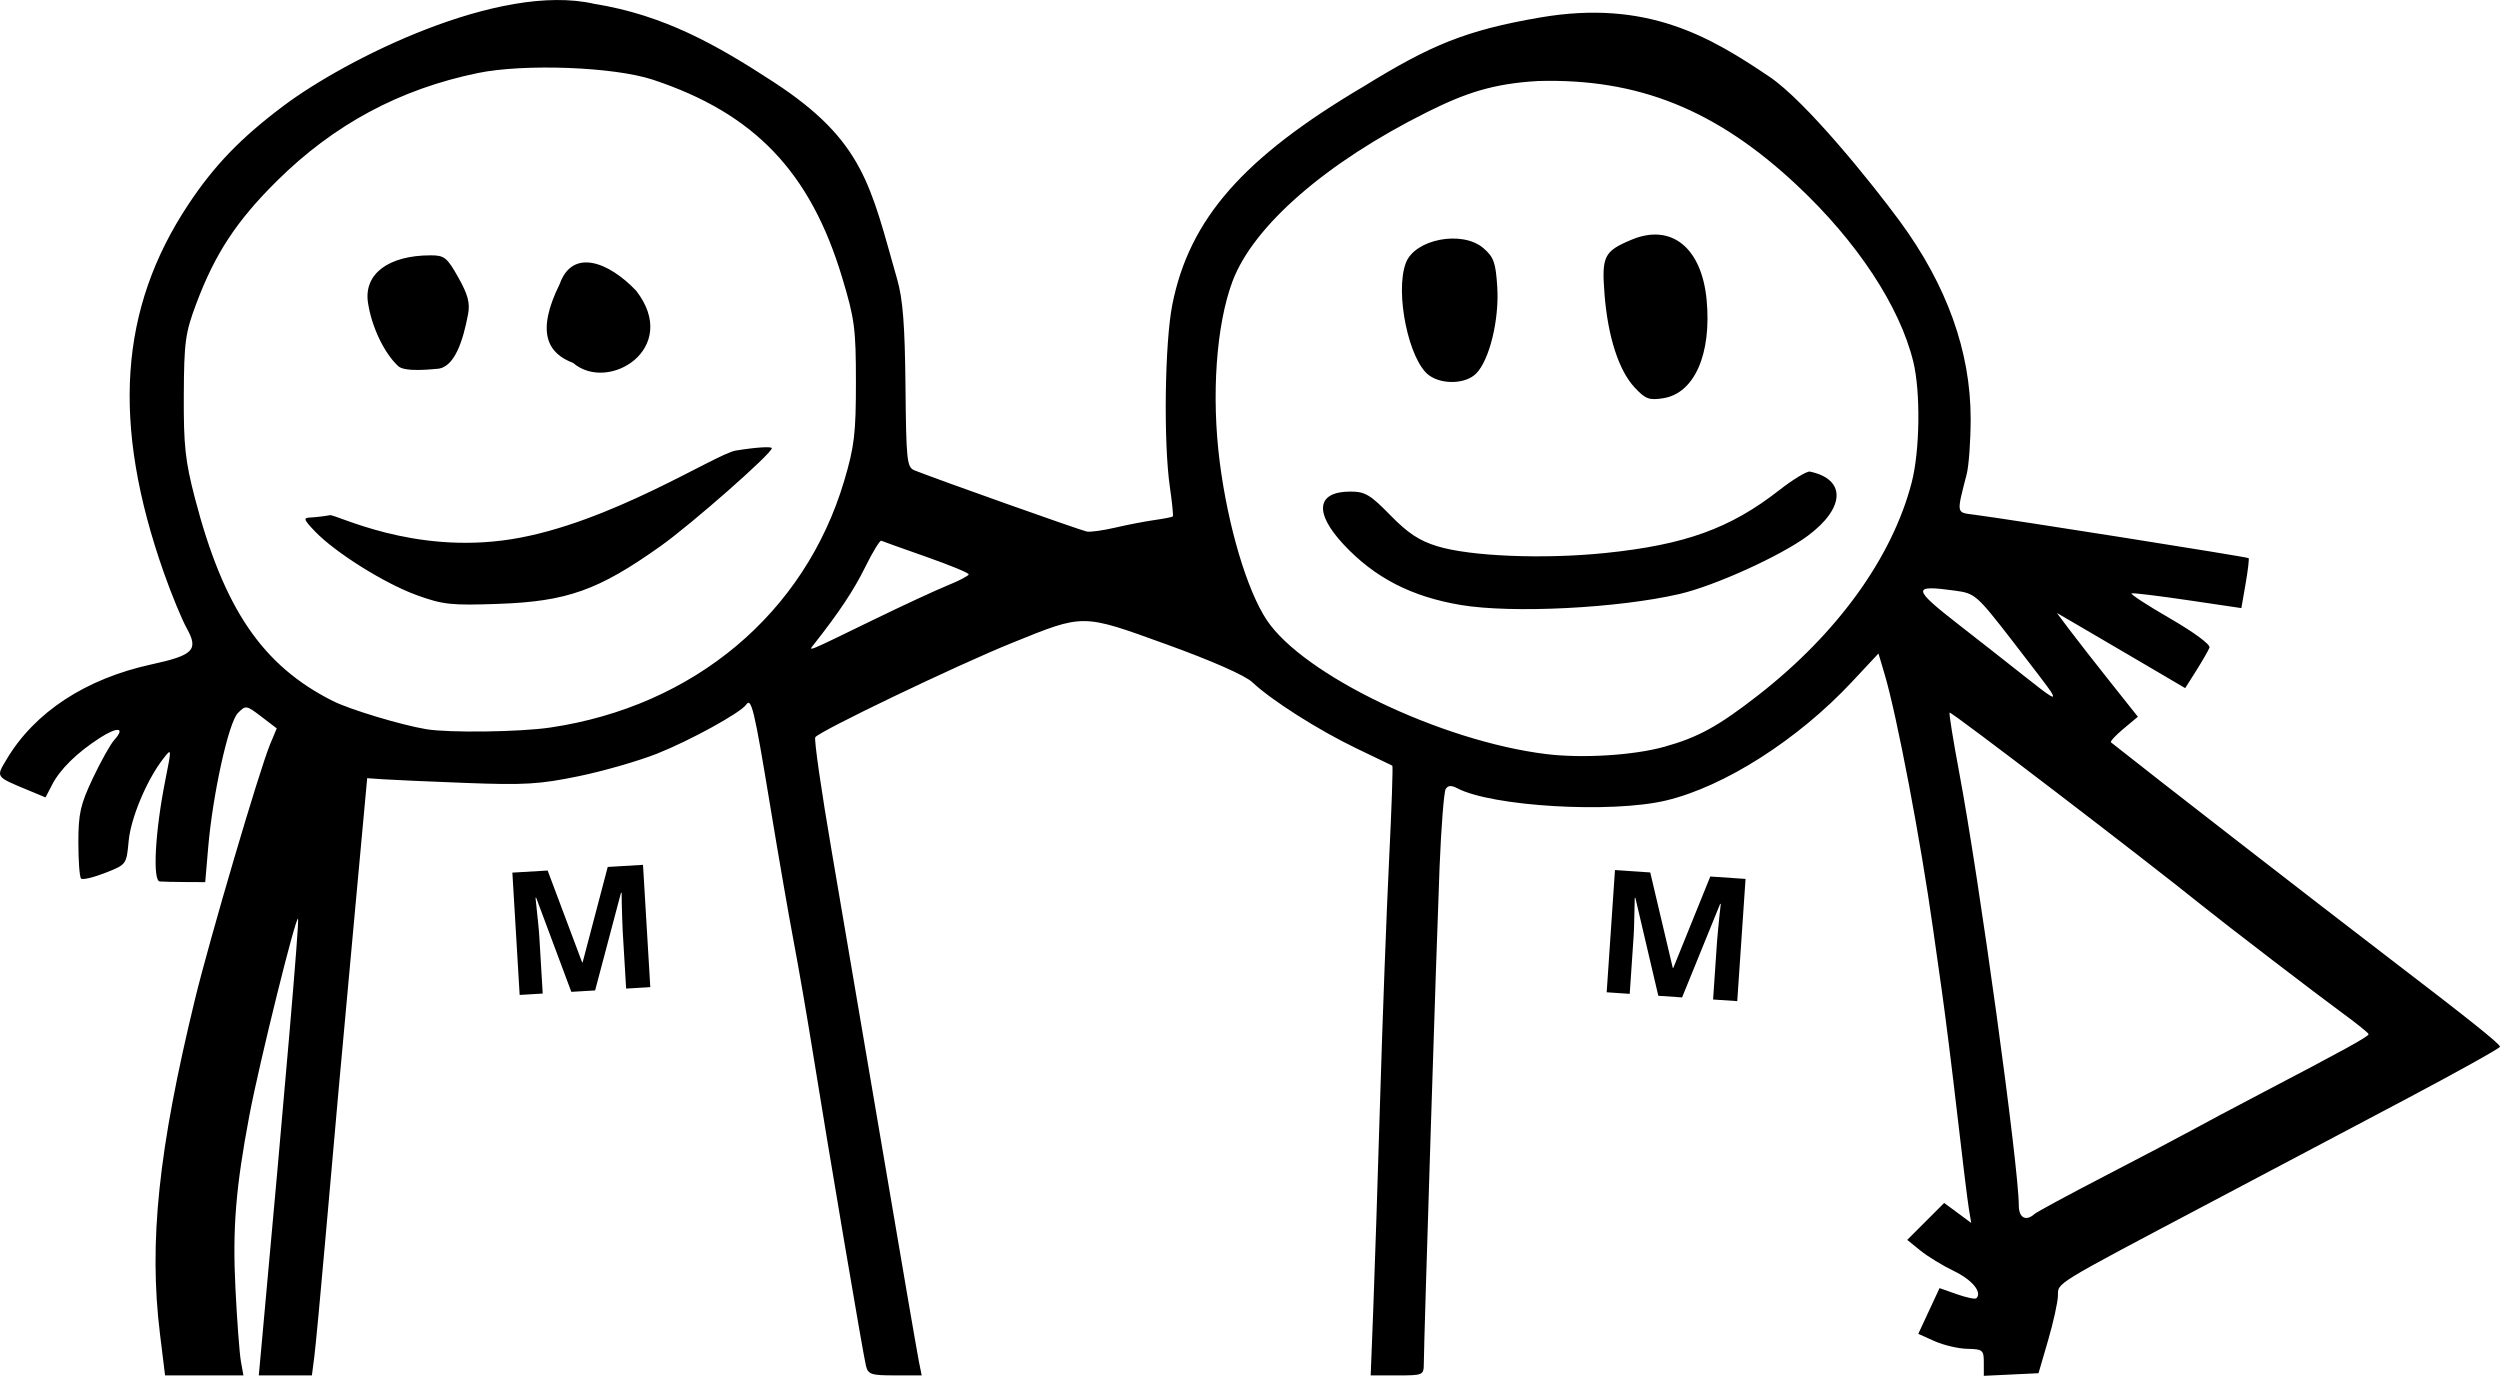
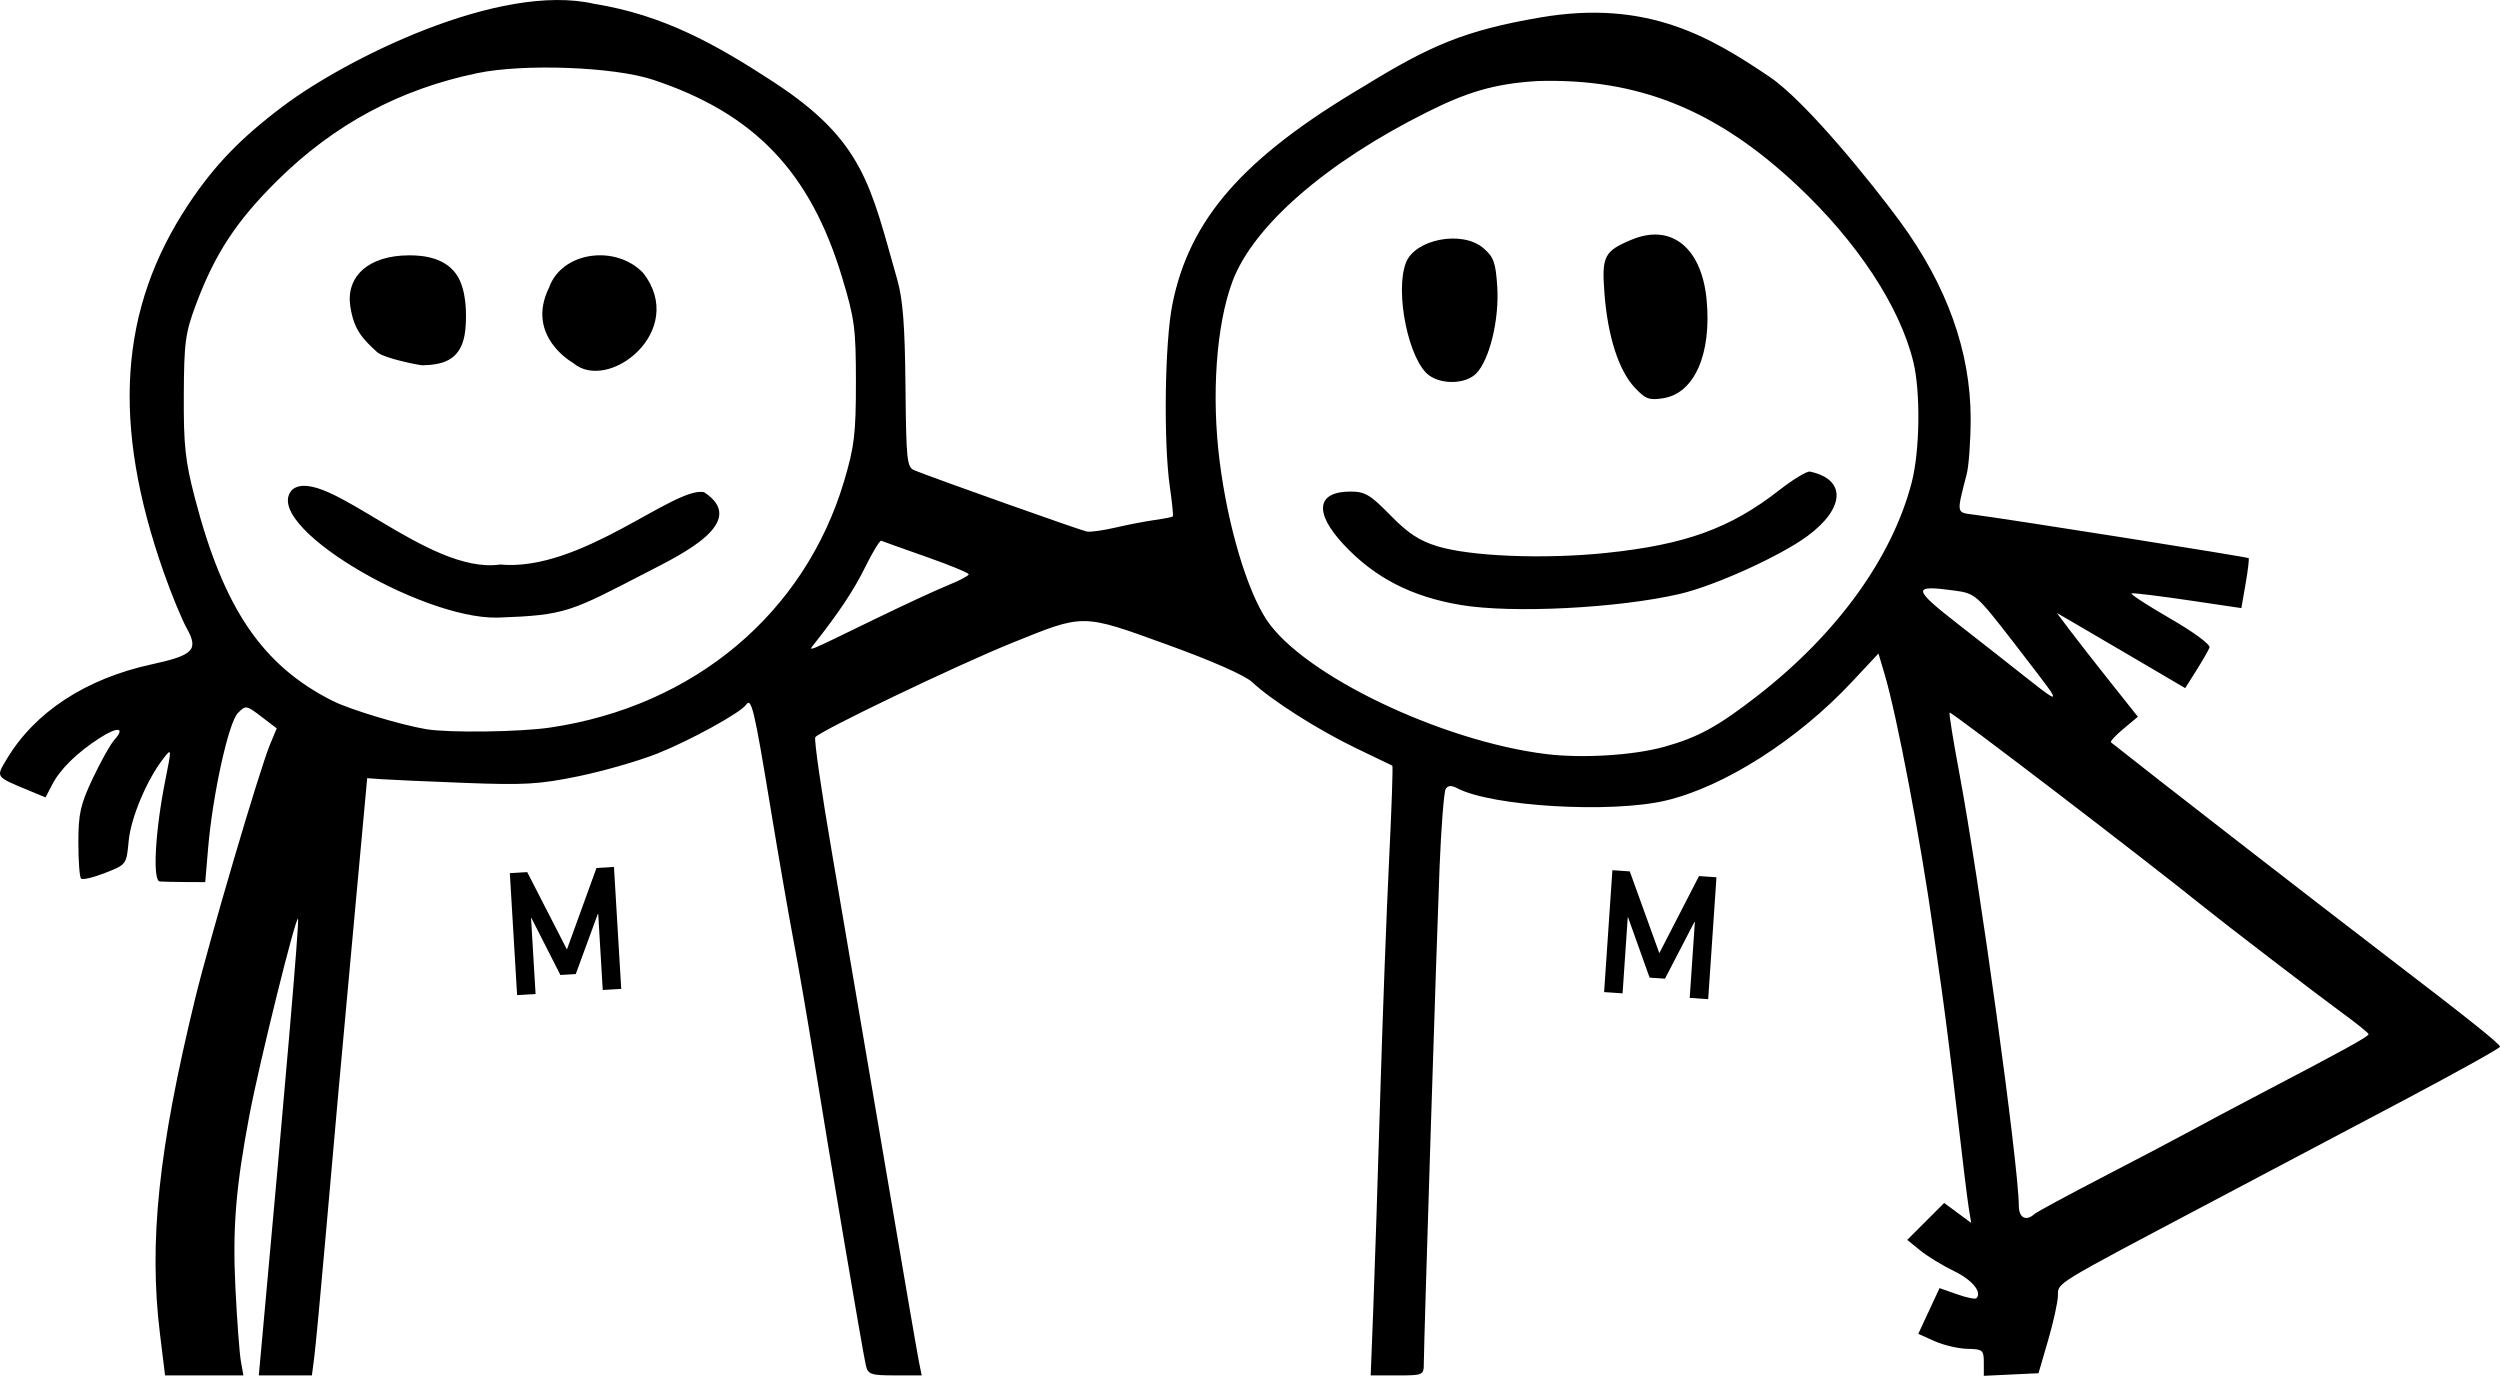
<svg xmlns="http://www.w3.org/2000/svg" version="1.1" id="svg2" viewBox="0 0 433.73 238.691" height="67.364mm" width="122.408mm">
  <defs id="defs4" />
  <g transform="translate(-130.678,-206.0397)" id="layer1">
    <g transform="matrix(1.029833,0,0,1.029833,-448.9583,-429.8437)" id="g4158">
-       <path style="fill:#000000" d="m 589.797,842.209 c -1.902,-15.476 -0.276,-31.015 5.904,-56.431 2.464,-10.133 10.881,-38.702 12.65,-42.936 l 1.117,-2.674 -2.595,-1.979 c -2.536,-1.934 -2.626,-1.948 -3.957,-0.597 -1.566,1.589 -4.237,13.695 -5.002,22.67 l -0.495,5.809 -3.317,-0.015 c -1.824,-0.008 -3.775,-0.051 -4.335,-0.096 -1.243,-0.099 -0.794,-8.411 0.92,-17.02 1.093,-5.489 1.092,-5.505 -0.325,-3.685 -2.779,3.571 -5.479,9.993 -5.842,13.896 -0.368,3.957 -0.372,3.961 -3.967,5.37 -1.979,0.775 -3.803,1.204 -4.054,0.952 -0.251,-0.252 -0.454,-3 -0.452,-6.107 0.004,-4.856 0.346,-6.372 2.438,-10.797 1.339,-2.832 2.966,-5.736 3.616,-6.454 1.916,-2.117 0.569,-2.284 -2.486,-0.309 -3.812,2.464 -6.642,5.243 -7.986,7.843 l -1.112,2.15 -2.765,-1.148 c -5.74,-2.384 -5.614,-2.209 -3.791,-5.27 4.736,-7.953 13.305,-13.57 24.394,-15.988 7.122,-1.553 7.982,-2.439 5.938,-6.114 -0.836,-1.502 -2.569,-5.717 -3.853,-9.365 -8.826,-25.091 -7.537,-44.411 4.137,-62.009 4.373,-6.592 8.853,-11.232 16.066,-16.639 10.444,-7.83 36.31,-20.86 52.336,-17.15 11.689,1.875 20.537,6.866 30.17,13.15 15.275,9.964 16.343,17.507 20.843,33.263 0.958,3.353 1.295,7.711 1.396,18.021 0.123,12.571 0.238,13.641 1.524,14.154 3.865,1.543 28.076,10.139 29.032,10.309 0.608,0.108 2.764,-0.192 4.791,-0.666 2.027,-0.474 4.993,-1.047 6.591,-1.273 1.598,-0.226 2.992,-0.498 3.099,-0.604 0.106,-0.106 -0.116,-2.337 -0.495,-4.957 -1.093,-7.561 -0.864,-24.369 0.42,-30.777 2.886,-14.411 11.953,-24.736 32.261,-36.736 11.177,-6.89 17.074,-9.426 29.7,-11.593 18.12,-3.111 28.749,3.346 38.594,9.961 6.198,4.164 17.32,18.003 21.982,24.346 7.939,10.8 11.954,21.99 11.947,33.301 -0.003,3.705 -0.302,7.897 -0.666,9.316 -1.734,6.765 -1.792,6.446 1.228,6.836 5.9,0.761 46.074,7.119 46.266,7.322 0.111,0.118 -0.118,2.061 -0.51,4.316 l -0.713,4.101 -8.98,-1.329 c -4.939,-0.731 -9.22,-1.25 -9.513,-1.153 -0.293,0.097 2.615,1.994 6.463,4.216 4.035,2.33 6.853,4.412 6.659,4.919 -0.186,0.484 -1.183,2.219 -2.215,3.855 l -1.878,2.975 -7.196,-4.232 c -3.958,-2.327 -8.822,-5.177 -10.808,-6.331 l -3.612,-2.1 2.138,2.848 c 1.176,1.566 4.246,5.5 6.823,8.741 l 4.686,5.894 -2.428,2.027 c -1.335,1.115 -2.283,2.143 -2.106,2.284 6.289,5.016 34.978,27.275 46.734,36.26 13.503,10.32 18.821,14.567 18.805,15.018 -0.009,0.253 -7.389,4.359 -16.4,9.123 -9.012,4.764 -23.682,12.519 -32.601,17.233 -26.547,14.032 -25.424,13.344 -25.475,15.602 -0.025,1.095 -0.771,4.479 -1.658,7.519 l -1.613,5.528 -4.607,0.219 -4.607,0.219 0,-2.246 c 0,-2.095 -0.187,-2.25 -2.764,-2.301 -1.52,-0.03 -4.004,-0.611 -5.519,-1.29 l -2.755,-1.235 1.791,-3.852 1.791,-3.852 2.924,1.032 c 1.608,0.567 3.084,0.872 3.279,0.677 1.015,-1.014 -0.704,-3.102 -3.769,-4.578 -1.9,-0.915 -4.45,-2.472 -5.666,-3.459 l -2.211,-1.795 3.112,-3.112 3.112,-3.112 2.275,1.682 2.275,1.682 -0.404,-2.45 c -0.222,-1.347 -1.089,-8.42 -1.927,-15.718 -0.838,-7.297 -2.019,-16.75 -2.625,-21.007 -0.606,-4.257 -1.265,-8.9 -1.464,-10.319 -2.082,-14.852 -6.093,-35.961 -8.148,-42.882 l -1.054,-3.55 -4.524,4.836 c -9.079,9.705 -21.471,17.602 -31.276,19.93 -9.24,2.194 -29.364,1.005 -35.184,-2.078 -0.969,-0.513 -1.545,-0.472 -1.921,0.136 -0.296,0.478 -0.761,6.4 -1.034,13.16 -0.491,12.137 -2.634,79.677 -2.654,83.604 -0.01,1.987 -0.097,2.027 -4.48,2.027 l -4.47,0 0.437,-11.241 c 0.241,-6.182 0.763,-22.187 1.162,-35.565 0.398,-13.378 1.074,-31.407 1.501,-40.063 0.427,-8.656 0.672,-15.79 0.545,-15.852 -0.127,-0.062 -2.885,-1.39 -6.128,-2.949 -6.338,-3.048 -14.26,-8.086 -17.452,-11.099 -1.219,-1.151 -6.708,-3.576 -14.373,-6.351 -14.437,-5.226 -13.901,-5.22 -26.114,-0.281 -9.341,3.778 -32.489,14.879 -33.144,15.895 -0.231,0.358 1.017,9.021 2.773,19.25 1.756,10.229 5.666,33.193 8.689,51.031 3.023,17.838 5.714,33.51 5.98,34.828 l 0.483,2.396 -4.501,0 c -4.058,0 -4.54,-0.163 -4.9,-1.658 -0.49,-2.039 -6.341,-36.559 -8.838,-52.15 -1.007,-6.284 -2.493,-14.908 -3.303,-19.164 -0.81,-4.257 -2.639,-14.821 -4.065,-23.477 -2.589,-15.717 -3.095,-17.828 -3.969,-16.544 -0.924,1.357 -9.45,6.047 -14.986,8.243 -3.124,1.239 -9.094,2.956 -13.268,3.816 -6.572,1.353 -9.117,1.504 -19.013,1.124 -6.284,-0.241 -12.583,-0.52 -13.999,-0.621 l -2.574,-0.182 -2,21.744 c -2.694,29.283 -3.219,35.107 -4.986,55.282 -0.834,9.527 -1.7,18.731 -1.923,20.454 l -0.406,3.133 -4.473,0 -4.473,0 0.456,-4.975 c 4.035,-44.038 6.371,-71.306 6.162,-71.932 -0.297,-0.891 -6.513,24.188 -8.192,33.051 -2.302,12.151 -2.863,19.062 -2.364,29.115 0.271,5.473 0.686,11.029 0.92,12.346 l 0.427,2.396 -6.599,0 -6.599,0 -0.855,-6.959 z m 315.764,-20.21 c 0.385,-0.348 5.676,-3.21 11.757,-6.359 6.081,-3.149 12.715,-6.638 14.742,-7.754 2.027,-1.116 7.168,-3.851 11.425,-6.077 14.377,-7.519 18.428,-9.751 18.386,-10.128 -0.023,-0.206 -2.092,-1.868 -4.597,-3.692 -3.831,-2.789 -19.696,-14.947 -23.371,-17.909 -9.99,-8.053 -42.368,-32.799 -42.617,-32.572 -0.129,0.117 0.598,4.641 1.614,10.052 3.375,17.968 10.045,66.45 10.045,73.013 0,2.041 1.209,2.7 2.617,1.426 z m -62.344,-78.726 c 5.701,-1.582 9.123,-3.464 15.87,-8.726 13.32,-10.389 22.543,-23.182 25.814,-35.806 1.383,-5.338 1.515,-15.242 0.271,-20.336 -2.283,-9.349 -9.48,-20.261 -19.636,-29.77 -13.573,-12.709 -26.734,-17.999 -43.594,-17.523 -7.579,0.435 -12.236,2.025 -18.636,5.215 -17.024,8.485 -29.333,19.189 -32.834,28.551 -2.74,7.327 -3.578,19.244 -2.14,30.455 1.386,10.804 4.584,21.555 7.904,26.567 6.131,9.256 29.408,20.425 47.101,22.601 6.075,0.747 14.681,0.216 19.879,-1.227 z m -34.253,-23.887 c -8.335,-1.399 -14.514,-4.583 -19.743,-10.172 -5.041,-5.39 -4.594,-8.939 1.126,-8.939 2.457,0 3.35,0.529 6.726,3.987 2.942,3.014 4.869,4.288 7.892,5.218 5.571,1.714 17.955,2.215 28.328,1.145 13.444,-1.386 21.033,-4.129 29.299,-10.589 2.333,-1.823 4.655,-3.229 5.16,-3.124 6.143,1.282 5.964,6.145 -0.399,10.846 -4.568,3.375 -15.622,8.387 -21.534,9.763 -10.339,2.407 -28.229,3.312 -36.855,1.864 z m 29.263,-36.643 c -2.677,-2.866 -4.523,-8.595 -5.079,-15.769 -0.494,-6.366 -0.081,-7.189 4.576,-9.135 6.681,-2.791 11.808,1.337 12.633,10.172 0.849,9.096 -2.061,15.699 -7.287,16.534 -2.398,0.383 -3.017,0.153 -4.843,-1.802 z m -34.577,-2.007 c -3.446,-2.414 -5.862,-13.999 -3.961,-18.997 1.526,-4.012 9.514,-5.524 13.062,-2.472 1.741,1.497 2.07,2.42 2.332,6.539 0.351,5.519 -1.318,12.345 -3.569,14.596 -1.736,1.736 -5.627,1.901 -7.864,0.333 z m -148.143,59.298 c 24.26,-3.579 42.941,-19.258 49.566,-41.601 1.707,-5.758 1.967,-7.948 1.966,-16.585 -10e-4,-9.053 -0.212,-10.649 -2.337,-17.69 -5.36,-17.761 -14.798,-27.612 -31.87,-33.269 -6.543,-2.168 -21.674,-2.739 -29.527,-1.115 -13.147,2.719 -24.204,8.659 -33.797,18.158 -6.835,6.767 -10.458,12.291 -13.634,20.783 -1.818,4.862 -2.022,6.374 -2.065,15.344 -0.041,8.456 0.241,11.062 1.88,17.352 4.848,18.61 11.366,28.189 23.236,34.148 2.857,1.434 11.445,4.028 15.717,4.746 3.798,0.638 15.753,0.483 20.866,-0.272 z M 633.03,717.717 c -5.406,-1.962 -13.744,-7.192 -17.137,-10.75 -1.917,-2.01 -2.001,-2.276 -0.737,-2.325 0.785,-0.03 2.257,-0.204 3.271,-0.387 1.014,-0.183 13.915,6.681 30.536,4.052 16.622,-2.628 34.485,-14.391 37.829,-14.939 3.345,-0.549 6.081,-0.726 6.081,-0.394 0,0.881 -13.543,12.795 -18.755,16.499 -10.461,7.434 -15.747,9.316 -27.314,9.722 -7.973,0.28 -9.331,0.134 -13.774,-1.478 z m 26.358,-39.119 c -4.23,-1.586 -6.314,-5.09 -2.251,-13.292 2.165,-6.094 8.284,-3.697 12.867,1.118 7.581,9.739 -4.694,17.287 -10.615,12.174 z m -29.453,0.554 c -2.38,-2.207 -4.497,-6.655 -5.102,-10.723 -0.716,-4.81 3.44,-7.943 10.546,-7.952 2.334,-0.003 2.78,0.352 4.679,3.734 1.619,2.883 1.994,4.296 1.641,6.18 -0.841,4.482 -2.301,9.106 -5.28,9.21 -0.41,0.014 -5.322,0.629 -6.484,-0.449 z m 278.432,54.845 c -0.309,-0.507 -3.293,-4.439 -6.631,-8.739 -5.897,-7.594 -6.168,-7.831 -9.536,-8.292 -7.362,-1.009 -7.269,-0.41 0.931,5.969 3.522,2.74 8.385,6.557 10.809,8.482 4.619,3.671 5.352,4.098 4.427,2.58 z M 709.826,721.956 c 5.068,-2.467 10.788,-5.12 12.712,-5.896 1.924,-0.776 3.5,-1.606 3.501,-1.844 0.001,-0.238 -3.217,-1.565 -7.152,-2.948 -3.935,-1.384 -7.345,-2.602 -7.578,-2.708 -0.232,-0.105 -1.447,1.885 -2.698,4.423 -1.926,3.905 -4.412,7.649 -8.652,13.027 -1,1.269 -1.416,1.439 9.867,-4.053 z" id="path4171" />
-       <text xml:space="preserve" style="font-style:normal;font-variant:normal;font-weight:normal;font-stretch:normal;font-size:28.909px;line-height:125%;font-family:FontAwesome;-inkscape-font-specification:FontAwesome;letter-spacing:0px;word-spacing:0px;fill:#000000;fill-opacity:1;stroke:none;stroke-width:1px;stroke-linecap:butt;stroke-linejoin:miter;stroke-opacity:1" x="599.916" y="822.386" id="text4181" transform="matrix(0.9982282,-0.0595024,0.0595024,0.9982282,0,0)">
-         <tspan style="font-style:normal;font-variant:normal;font-weight:bold;font-stretch:normal;font-family:'DIN Alternate';-inkscape-font-specification:'DIN Alternate Bold'" id="tspan4183" x="599.916" y="822.386">M</tspan>
-       </text>
-       <text transform="matrix(0.9977032,0.06773715,-0.06773715,0.9977032,0,0)" id="text4154" y="726.364" x="882.141" style="font-style:normal;font-variant:normal;font-weight:normal;font-stretch:normal;font-size:28.909px;line-height:125%;font-family:FontAwesome;-inkscape-font-specification:FontAwesome;letter-spacing:0px;word-spacing:0px;fill:#000000;fill-opacity:1;stroke:none;stroke-width:1px;stroke-linecap:butt;stroke-linejoin:miter;stroke-opacity:1" xml:space="preserve">
-         <tspan y="726.364" x="882.141" id="tspan4156" style="font-style:normal;font-variant:normal;font-weight:bold;font-stretch:normal;font-family:'DIN Alternate';-inkscape-font-specification:'DIN Alternate Bold'">M</tspan>
-       </text>
+       <path style="fill:#000000" d="m 589.797,842.209 c -1.902,-15.476 -0.276,-31.015 5.904,-56.431 2.464,-10.133 10.881,-38.702 12.65,-42.936 l 1.117,-2.674 -2.595,-1.979 c -2.536,-1.934 -2.626,-1.948 -3.957,-0.597 -1.566,1.589 -4.237,13.695 -5.002,22.67 l -0.495,5.809 -3.317,-0.015 c -1.824,-0.008 -3.775,-0.051 -4.335,-0.096 -1.243,-0.099 -0.794,-8.411 0.92,-17.02 1.093,-5.489 1.092,-5.505 -0.325,-3.685 -2.779,3.571 -5.479,9.993 -5.842,13.896 -0.368,3.957 -0.372,3.961 -3.967,5.37 -1.979,0.775 -3.803,1.204 -4.054,0.952 -0.251,-0.252 -0.454,-3 -0.452,-6.107 0.004,-4.856 0.346,-6.372 2.438,-10.797 1.339,-2.832 2.966,-5.736 3.616,-6.454 1.916,-2.117 0.569,-2.284 -2.486,-0.309 -3.812,2.464 -6.642,5.243 -7.986,7.843 l -1.112,2.15 -2.765,-1.148 c -5.74,-2.384 -5.614,-2.209 -3.791,-5.27 4.736,-7.953 13.305,-13.57 24.394,-15.988 7.122,-1.553 7.982,-2.439 5.938,-6.114 -0.836,-1.502 -2.569,-5.717 -3.853,-9.365 -8.826,-25.091 -7.537,-44.411 4.137,-62.009 4.373,-6.592 8.853,-11.232 16.066,-16.639 10.444,-7.83 36.31,-20.86 52.336,-17.15 11.689,1.875 20.537,6.866 30.17,13.15 15.275,9.964 16.343,17.507 20.843,33.263 0.958,3.353 1.295,7.711 1.396,18.021 0.123,12.571 0.238,13.641 1.524,14.154 3.865,1.543 28.076,10.139 29.032,10.309 0.608,0.108 2.764,-0.192 4.791,-0.666 2.027,-0.474 4.993,-1.047 6.591,-1.273 1.598,-0.226 2.992,-0.498 3.099,-0.604 0.106,-0.106 -0.116,-2.337 -0.495,-4.957 -1.093,-7.561 -0.864,-24.369 0.42,-30.777 2.886,-14.411 11.953,-24.736 32.261,-36.736 11.177,-6.89 17.074,-9.426 29.7,-11.593 18.12,-3.111 28.749,3.346 38.594,9.961 6.198,4.164 17.32,18.003 21.982,24.346 7.939,10.8 11.954,21.99 11.947,33.301 -0.003,3.705 -0.302,7.897 -0.666,9.316 -1.734,6.765 -1.792,6.446 1.228,6.836 5.9,0.761 46.074,7.119 46.266,7.322 0.111,0.118 -0.118,2.061 -0.51,4.316 l -0.713,4.101 -8.98,-1.329 c -4.939,-0.731 -9.22,-1.25 -9.513,-1.153 -0.293,0.097 2.615,1.994 6.463,4.216 4.035,2.33 6.853,4.412 6.659,4.919 -0.186,0.484 -1.183,2.219 -2.215,3.855 l -1.878,2.975 -7.196,-4.232 c -3.958,-2.327 -8.822,-5.177 -10.808,-6.331 l -3.612,-2.1 2.138,2.848 c 1.176,1.566 4.246,5.5 6.823,8.741 l 4.686,5.894 -2.428,2.027 c -1.335,1.115 -2.283,2.143 -2.106,2.284 6.289,5.016 34.978,27.275 46.734,36.26 13.503,10.32 18.821,14.567 18.805,15.018 -0.009,0.253 -7.389,4.359 -16.4,9.123 -9.012,4.764 -23.682,12.519 -32.601,17.233 -26.547,14.032 -25.424,13.344 -25.475,15.602 -0.025,1.095 -0.771,4.479 -1.658,7.519 l -1.613,5.528 -4.607,0.219 -4.607,0.219 0,-2.246 c 0,-2.095 -0.187,-2.25 -2.764,-2.301 -1.52,-0.03 -4.004,-0.611 -5.519,-1.29 l -2.755,-1.235 1.791,-3.852 1.791,-3.852 2.924,1.032 c 1.608,0.567 3.084,0.872 3.279,0.677 1.015,-1.014 -0.704,-3.102 -3.769,-4.578 -1.9,-0.915 -4.45,-2.472 -5.666,-3.459 l -2.211,-1.795 3.112,-3.112 3.112,-3.112 2.275,1.682 2.275,1.682 -0.404,-2.45 c -0.222,-1.347 -1.089,-8.42 -1.927,-15.718 -0.838,-7.297 -2.019,-16.75 -2.625,-21.007 -0.606,-4.257 -1.265,-8.9 -1.464,-10.319 -2.082,-14.852 -6.093,-35.961 -8.148,-42.882 l -1.054,-3.55 -4.524,4.836 c -9.079,9.705 -21.471,17.602 -31.276,19.93 -9.24,2.194 -29.364,1.005 -35.184,-2.078 -0.969,-0.513 -1.545,-0.472 -1.921,0.136 -0.296,0.478 -0.761,6.4 -1.034,13.16 -0.491,12.137 -2.634,79.677 -2.654,83.604 -0.01,1.987 -0.097,2.027 -4.48,2.027 l -4.47,0 0.437,-11.241 c 0.241,-6.182 0.763,-22.187 1.162,-35.565 0.398,-13.378 1.074,-31.407 1.501,-40.063 0.427,-8.656 0.672,-15.79 0.545,-15.852 -0.127,-0.062 -2.885,-1.39 -6.128,-2.949 -6.338,-3.048 -14.26,-8.086 -17.452,-11.099 -1.219,-1.151 -6.708,-3.576 -14.373,-6.351 -14.437,-5.226 -13.901,-5.22 -26.114,-0.281 -9.341,3.778 -32.489,14.879 -33.144,15.895 -0.231,0.358 1.017,9.021 2.773,19.25 1.756,10.229 5.666,33.193 8.689,51.031 3.023,17.838 5.714,33.51 5.98,34.828 l 0.483,2.396 -4.501,0 c -4.058,0 -4.54,-0.163 -4.9,-1.658 -0.49,-2.039 -6.341,-36.559 -8.838,-52.15 -1.007,-6.284 -2.493,-14.908 -3.303,-19.164 -0.81,-4.257 -2.639,-14.821 -4.065,-23.477 -2.589,-15.717 -3.095,-17.828 -3.969,-16.544 -0.924,1.357 -9.45,6.047 -14.986,8.243 -3.124,1.239 -9.094,2.956 -13.268,3.816 -6.572,1.353 -9.117,1.504 -19.013,1.124 -6.284,-0.241 -12.583,-0.52 -13.999,-0.621 l -2.574,-0.182 -2,21.744 c -2.694,29.283 -3.219,35.107 -4.986,55.282 -0.834,9.527 -1.7,18.731 -1.923,20.454 l -0.406,3.133 -4.473,0 -4.473,0 0.456,-4.975 c 4.035,-44.038 6.371,-71.306 6.162,-71.932 -0.297,-0.891 -6.513,24.188 -8.192,33.051 -2.302,12.151 -2.863,19.062 -2.364,29.115 0.271,5.473 0.686,11.029 0.92,12.346 l 0.427,2.396 -6.599,0 -6.599,0 -0.855,-6.959 z m 315.764,-20.21 c 0.385,-0.348 5.676,-3.21 11.757,-6.359 6.081,-3.149 12.715,-6.638 14.742,-7.754 2.027,-1.116 7.168,-3.851 11.425,-6.077 14.377,-7.519 18.428,-9.751 18.386,-10.128 -0.023,-0.206 -2.092,-1.868 -4.597,-3.692 -3.831,-2.789 -19.696,-14.947 -23.371,-17.909 -9.99,-8.053 -42.368,-32.799 -42.617,-32.572 -0.129,0.117 0.598,4.641 1.614,10.052 3.375,17.968 10.045,66.45 10.045,73.013 0,2.041 1.209,2.7 2.617,1.426 z m -62.344,-78.726 c 5.701,-1.582 9.123,-3.464 15.87,-8.726 13.32,-10.389 22.543,-23.182 25.814,-35.806 1.383,-5.338 1.515,-15.242 0.271,-20.336 -2.283,-9.349 -9.48,-20.261 -19.636,-29.77 -13.573,-12.709 -26.734,-17.999 -43.594,-17.523 -7.579,0.435 -12.236,2.025 -18.636,5.215 -17.024,8.485 -29.333,19.189 -32.834,28.551 -2.74,7.327 -3.578,19.244 -2.14,30.455 1.386,10.804 4.584,21.555 7.904,26.567 6.131,9.256 29.408,20.425 47.101,22.601 6.075,0.747 14.681,0.216 19.879,-1.227 z m -34.253,-23.887 c -8.335,-1.399 -14.514,-4.583 -19.743,-10.172 -5.041,-5.39 -4.594,-8.939 1.126,-8.939 2.457,0 3.35,0.529 6.726,3.987 2.942,3.014 4.869,4.288 7.892,5.218 5.571,1.714 17.955,2.215 28.328,1.145 13.444,-1.386 21.033,-4.129 29.299,-10.589 2.333,-1.823 4.655,-3.229 5.16,-3.124 6.143,1.282 5.964,6.145 -0.399,10.846 -4.568,3.375 -15.622,8.387 -21.534,9.763 -10.339,2.407 -28.229,3.312 -36.855,1.864 z m 29.263,-36.643 c -2.677,-2.866 -4.523,-8.595 -5.079,-15.769 -0.494,-6.366 -0.081,-7.189 4.576,-9.135 6.681,-2.791 11.808,1.337 12.633,10.172 0.849,9.096 -2.061,15.699 -7.287,16.534 -2.398,0.383 -3.017,0.153 -4.843,-1.802 z m -34.577,-2.007 c -3.446,-2.414 -5.862,-13.999 -3.961,-18.997 1.526,-4.012 9.514,-5.524 13.062,-2.472 1.741,1.497 2.07,2.42 2.332,6.539 0.351,5.519 -1.318,12.345 -3.569,14.596 -1.736,1.736 -5.627,1.901 -7.864,0.333 z m -148.143,59.298 c 24.26,-3.579 42.941,-19.258 49.566,-41.601 1.707,-5.758 1.967,-7.948 1.966,-16.585 -10e-4,-9.053 -0.212,-10.649 -2.337,-17.69 -5.36,-17.761 -14.798,-27.612 -31.87,-33.269 -6.543,-2.168 -21.674,-2.739 -29.527,-1.115 -13.147,2.719 -24.204,8.659 -33.797,18.158 -6.835,6.767 -10.458,12.291 -13.634,20.783 -1.818,4.862 -2.022,6.374 -2.065,15.344 -0.041,8.456 0.241,11.062 1.88,17.352 4.848,18.61 11.366,28.189 23.236,34.148 2.857,1.434 11.445,4.028 15.717,4.746 3.798,0.638 15.753,0.483 20.866,-0.272 z m -43.333,-40.159 c 5.434,-3.998 22.744,14.469 34.922,12.69 13.606,1.283 29.299,-13.189 34.347,-12.193 7.727,5.002 -3.813,10.5 -9.493,13.435 -13.035,6.736 -13.707,7.297 -25.274,7.703 -13.027,0.298 -40.439,-15.953 -34.503,-21.635 z m 47.213,-21.276 c 0,0 -8.102,-4.494 -4.04,-12.695 2.165,-6.094 11.264,-7.274 15.847,-2.458 7.581,9.739 -5.887,20.268 -11.807,15.154 z m -33.029,-1.83 c -2.38,-2.207 -3.901,-3.675 -4.506,-7.743 -0.716,-4.81 2.843,-8.539 9.95,-8.549 2.334,-0.003 6.356,0.352 8.255,3.734 1.619,2.883 1.398,7.872 1.045,9.756 -0.841,4.482 -4.089,4.933 -7.068,5.038 -0.41,0.014 -6.514,-1.16 -7.676,-2.237 z m 282.009,57.229 c -0.309,-0.507 -3.293,-4.439 -6.631,-8.739 -5.897,-7.594 -6.168,-7.831 -9.536,-8.292 -7.362,-1.009 -7.269,-0.41 0.931,5.969 3.522,2.74 8.385,6.557 10.809,8.482 4.619,3.671 5.352,4.098 4.427,2.58 z M 709.826,721.956 c 5.068,-2.467 10.788,-5.12 12.712,-5.896 1.924,-0.776 3.5,-1.606 3.501,-1.844 0.001,-0.238 -3.217,-1.565 -7.152,-2.948 -3.935,-1.384 -7.345,-2.602 -7.578,-2.708 -0.232,-0.105 -1.447,1.885 -2.698,4.423 -1.926,3.905 -4.412,7.649 -8.652,13.027 -1,1.269 -1.416,1.439 9.867,-4.053 z" id="path4171" />
+       <g id="text4181" style="font-style:normal;font-variant:normal;font-weight:normal;font-stretch:normal;font-size:28.909px;line-height:125%;font-family:FontAwesome;-inkscape-font-specification:FontAwesome;letter-spacing:0px;word-spacing:0px;fill:#000000;fill-opacity:1;stroke:none;stroke-width:1px;stroke-linecap:butt;stroke-linejoin:miter;stroke-opacity:1" transform="matrix(0.9982282,-0.0595024,0.0595024,0.9982282,0,0)">
+         <path id="path4301" style="font-style:normal;font-variant:normal;font-weight:bold;font-stretch:normal;font-family:'DIN Alternate';-inkscape-font-specification:'DIN Alternate Bold'" d="m 602.09,822.386 3.12,0 0,-12.831 0.057,0 4.305,9.881 2.597,0 4.305,-9.881 0.071,0 0,12.831 3.12,0 0,-20.581 -2.95,0 -5.787,13.41 0,0 -5.9,-13.41 -2.936,0 0,20.581 z" />
+       </g>
+       <g id="text4154" style="font-style:normal;font-variant:normal;font-weight:normal;font-stretch:normal;font-size:28.909px;line-height:125%;font-family:FontAwesome;-inkscape-font-specification:FontAwesome;letter-spacing:0px;word-spacing:0px;fill:#000000;fill-opacity:1;stroke:none;stroke-width:1px;stroke-linecap:butt;stroke-linejoin:miter;stroke-opacity:1" transform="matrix(0.9977032,0.06773715,-0.06773715,0.9977032,0,0)">
+         <path id="path4304" style="font-style:normal;font-variant:normal;font-weight:bold;font-stretch:normal;font-family:'DIN Alternate';-inkscape-font-specification:'DIN Alternate Bold'" d="m 884.315,726.364 3.12,0 0,-12.831 0.057,0 4.305,9.881 2.597,0 4.305,-9.881 0.071,0 0,12.831 3.12,0 0,-20.581 -2.95,0 -5.787,13.41 0,0 -5.9,-13.41 -2.936,0 0,20.581 z" />
+       </g>
    </g>
  </g>
</svg>
